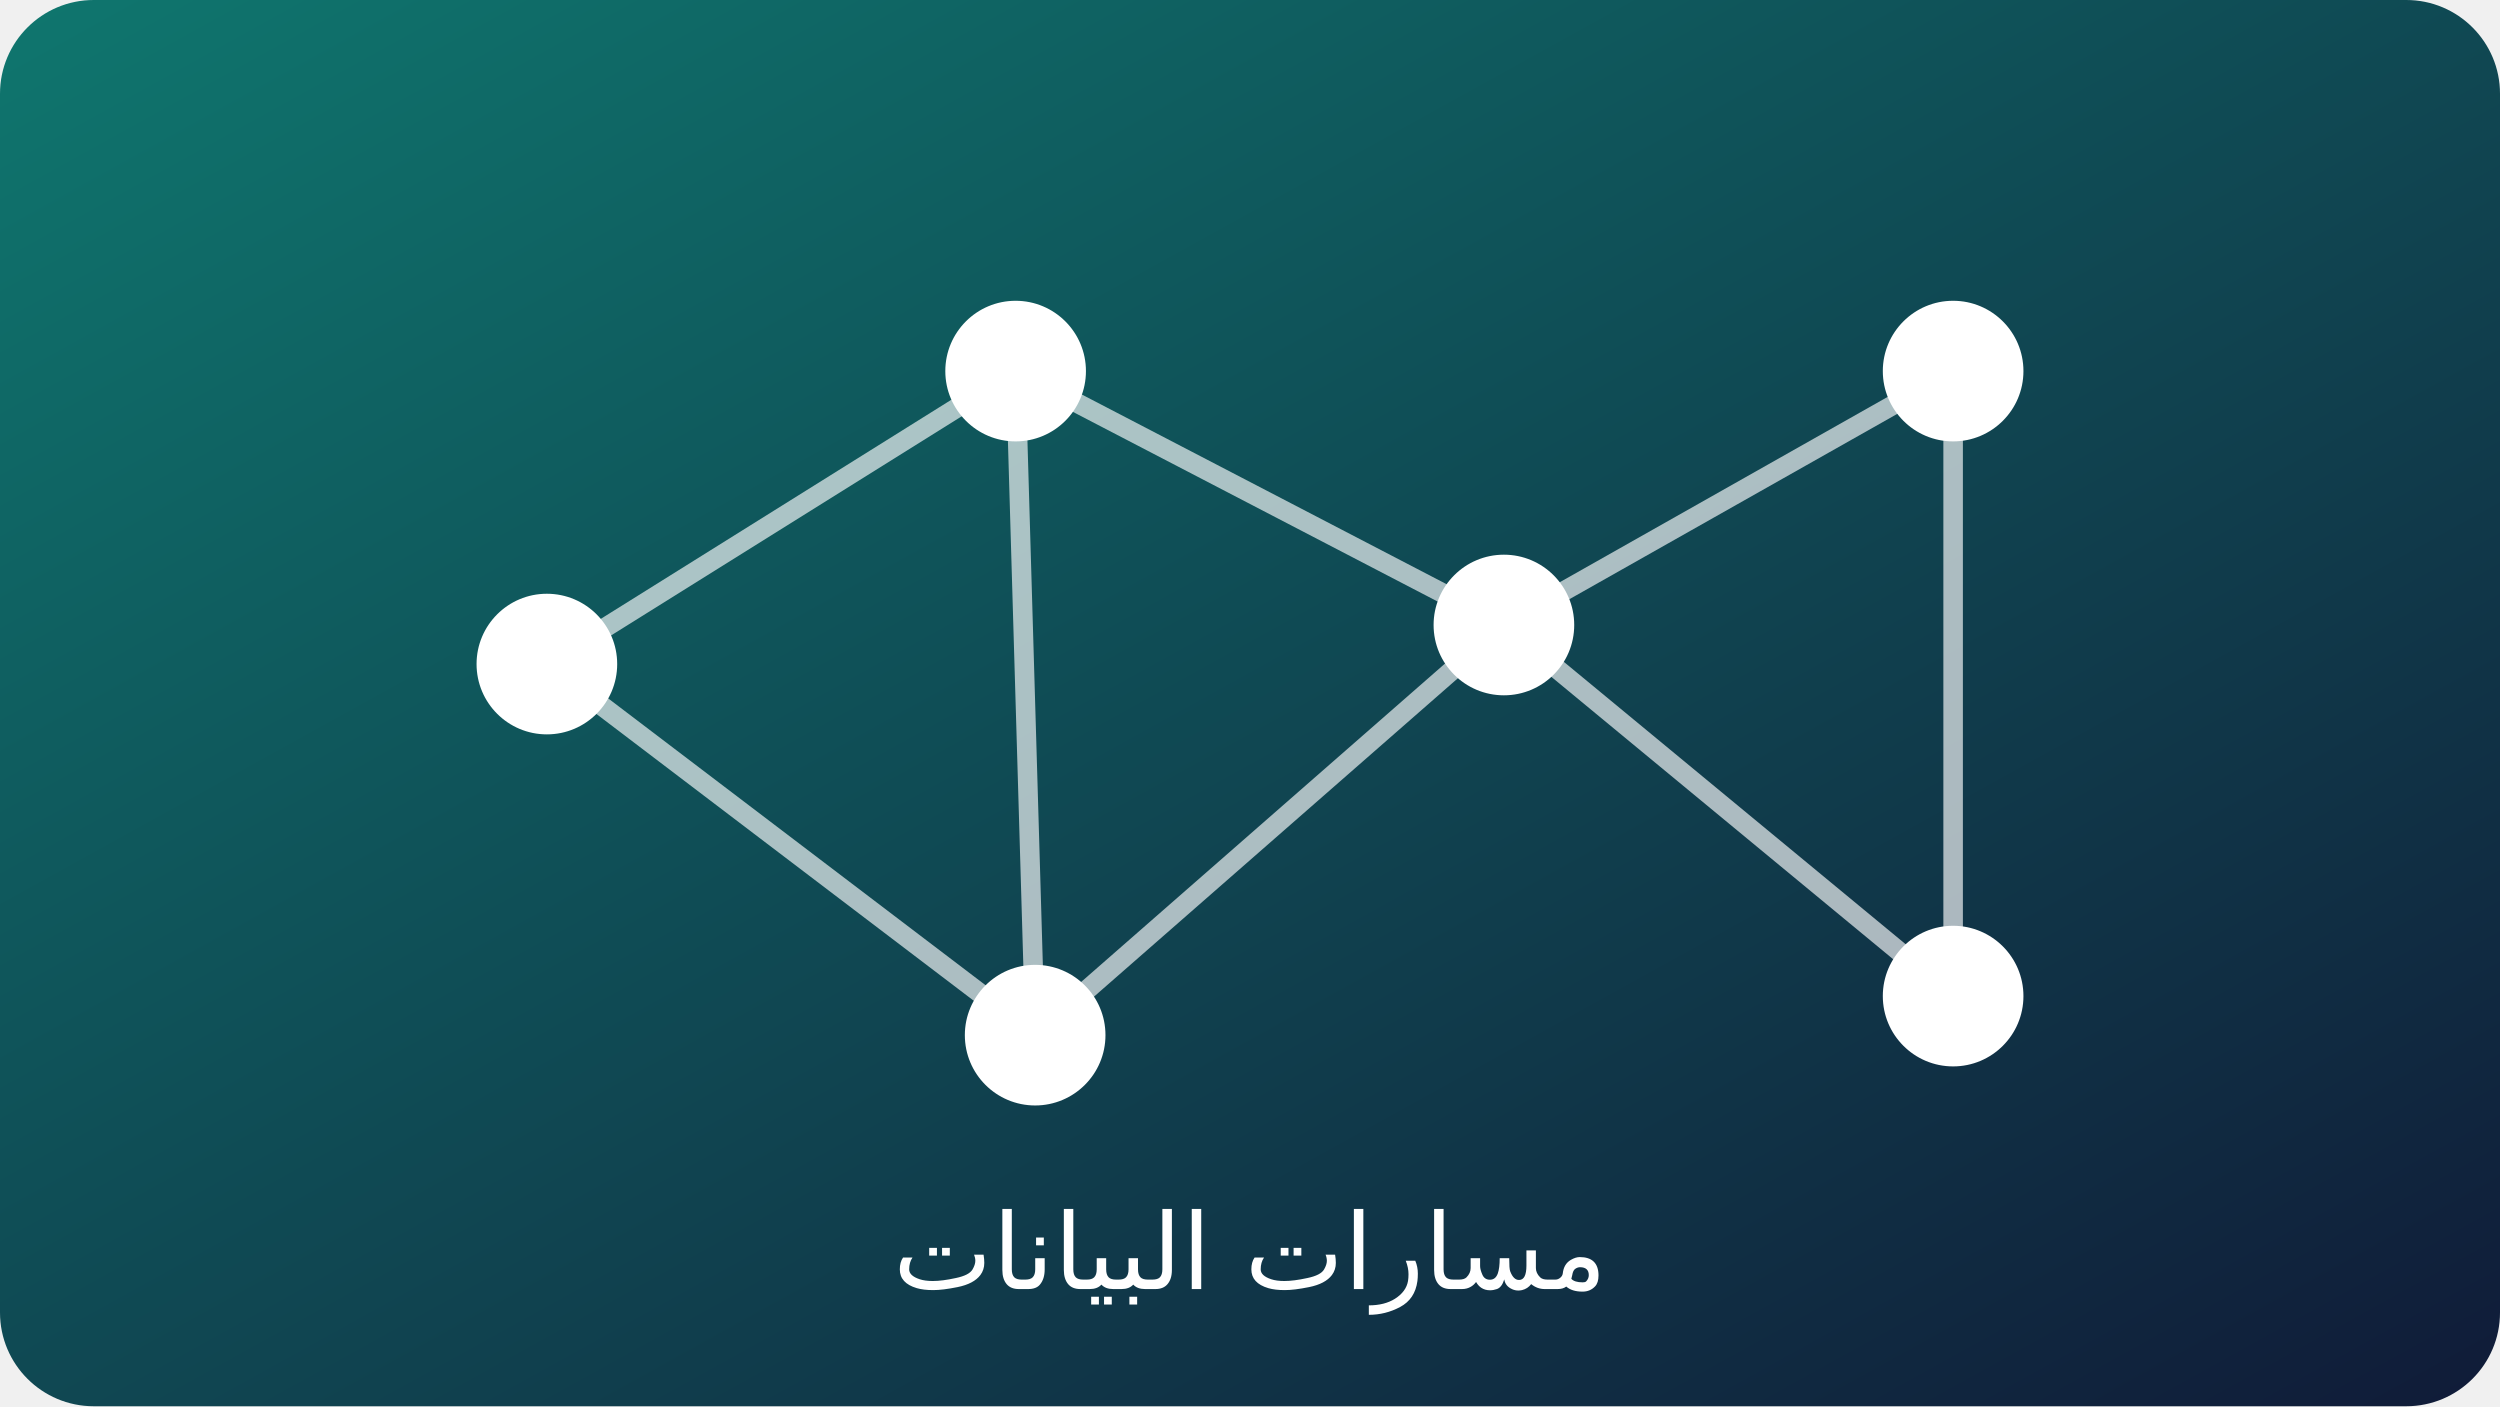
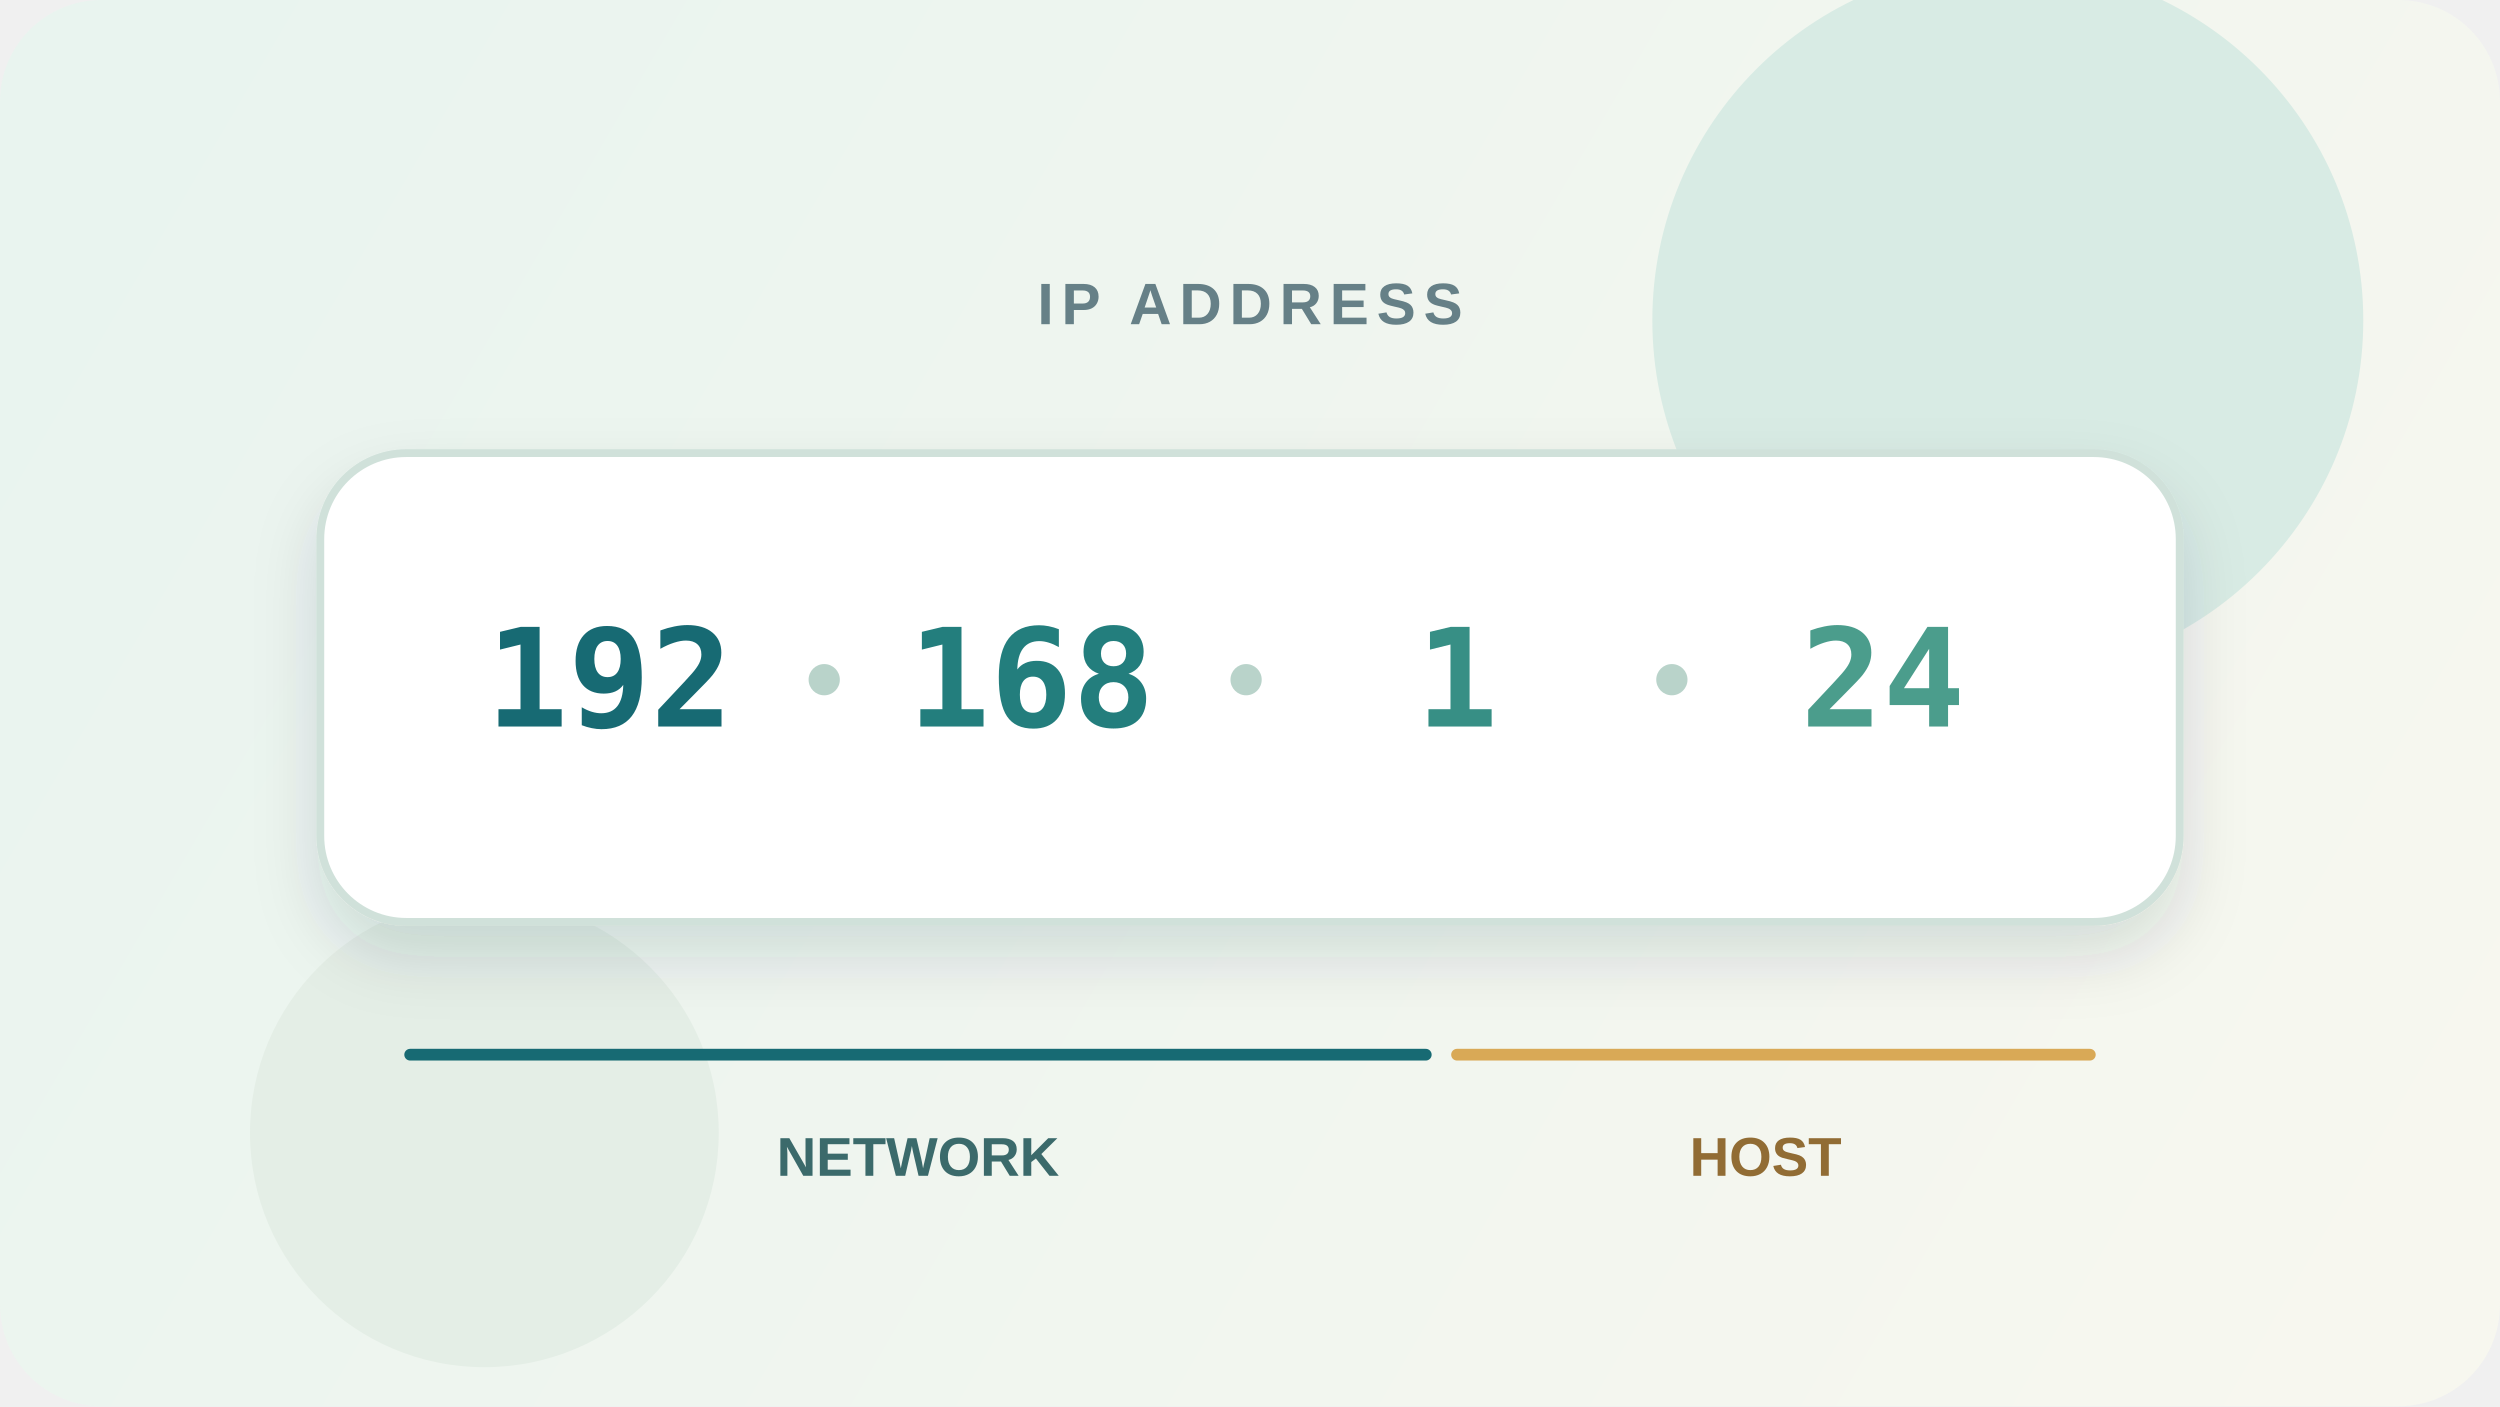
- <svg xmlns="http://www.w3.org/2000/svg" viewBox="0 0 640 360">
+ <svg xmlns="http://www.w3.org/2000/svg" viewBox="0 0 640 360" fill="none" role="img" aria-labelledby="t">
  <defs>
-     <linearGradient id="g" x2="1" y2="1">
-       <stop stop-color="#0f766e" />
-       <stop offset="1" stop-color="#101b38" />
+     <linearGradient id="bg" x1="38" y1="20" x2="602" y2="350" gradientUnits="userSpaceOnUse">
+       <stop stop-color="#e9f4ef" />
+       <stop offset="1" stop-color="#f7f7ef" />
    </linearGradient>
+     <filter id="s" x="-20%" y="-25%" width="140%" height="160%">
+       <feDropShadow dx="0" dy="8" stdDeviation="8" flood-color="#173b42" flood-opacity=".13" />
+     </filter>
  </defs>
-   <rect width="640" height="360" rx="24" fill="url(#g)" />
-   <g fill="none" stroke="#ffffff" stroke-width="5" opacity=".65">
-     <path d="M140 170L260 95 385 160 500 95M140 170L265 265 385 160 500 255M260 95L265 265M500 95L500 255" />
+   <rect width="640" height="360" rx="26" fill="url(#bg)" />
+   <circle cx="514" cy="82" r="91" fill="#d8ebe4" />
+   <circle cx="124" cy="290" r="60" fill="#e4eee6" />
+   <text x="320" y="83" text-anchor="middle" font-family="Arial,sans-serif" font-size="15" font-weight="700" letter-spacing="2" fill="#668087">IP ADDRESS</text>
+   <g filter="url(#s)">
+     <rect x="82" y="116" width="476" height="120" rx="22" fill="#fff" stroke="#d0e1da" stroke-width="2" />
  </g>
-   <g fill="#fff">
-     <circle cx="140" cy="170" r="18" />
-     <circle cx="260" cy="95" r="18" />
-     <circle cx="385" cy="160" r="18" />
-     <circle cx="500" cy="95" r="18" />
-     <circle cx="265" cy="265" r="18" />
-     <circle cx="500" cy="255" r="18" />
+   <g font-family="Consolas,monospace" font-size="35" font-weight="700" text-anchor="middle">
+     <text x="156" y="186" fill="#176a73">192</text>
+     <text x="264" y="186" fill="#237e7d">168</text>
+     <text x="373" y="186" fill="#378f85">1</text>
+     <text x="482" y="186" fill="#4b9d8c">24</text>
  </g>
-   <text x="320" y="330" font-family="Arial" font-size="27" fill="white" text-anchor="middle">مسارات البيانات</text>
+   <g fill="#b9d3ca">
+     <circle cx="211" cy="174" r="4" />
+     <circle cx="319" cy="174" r="4" />
+     <circle cx="428" cy="174" r="4" />
+   </g>
+   <path d="M105 270h260" stroke="#176a73" stroke-width="3" stroke-linecap="round" />
+   <path d="M373 270h162" stroke="#d9a956" stroke-width="3" stroke-linecap="round" />
+   <text x="235" y="301" text-anchor="middle" font-family="Arial,sans-serif" font-size="14" font-weight="700" fill="#3b6a6b">NETWORK</text>
+   <text x="452" y="301" text-anchor="middle" font-family="Arial,sans-serif" font-size="14" font-weight="700" fill="#916c34">HOST</text>
</svg>
